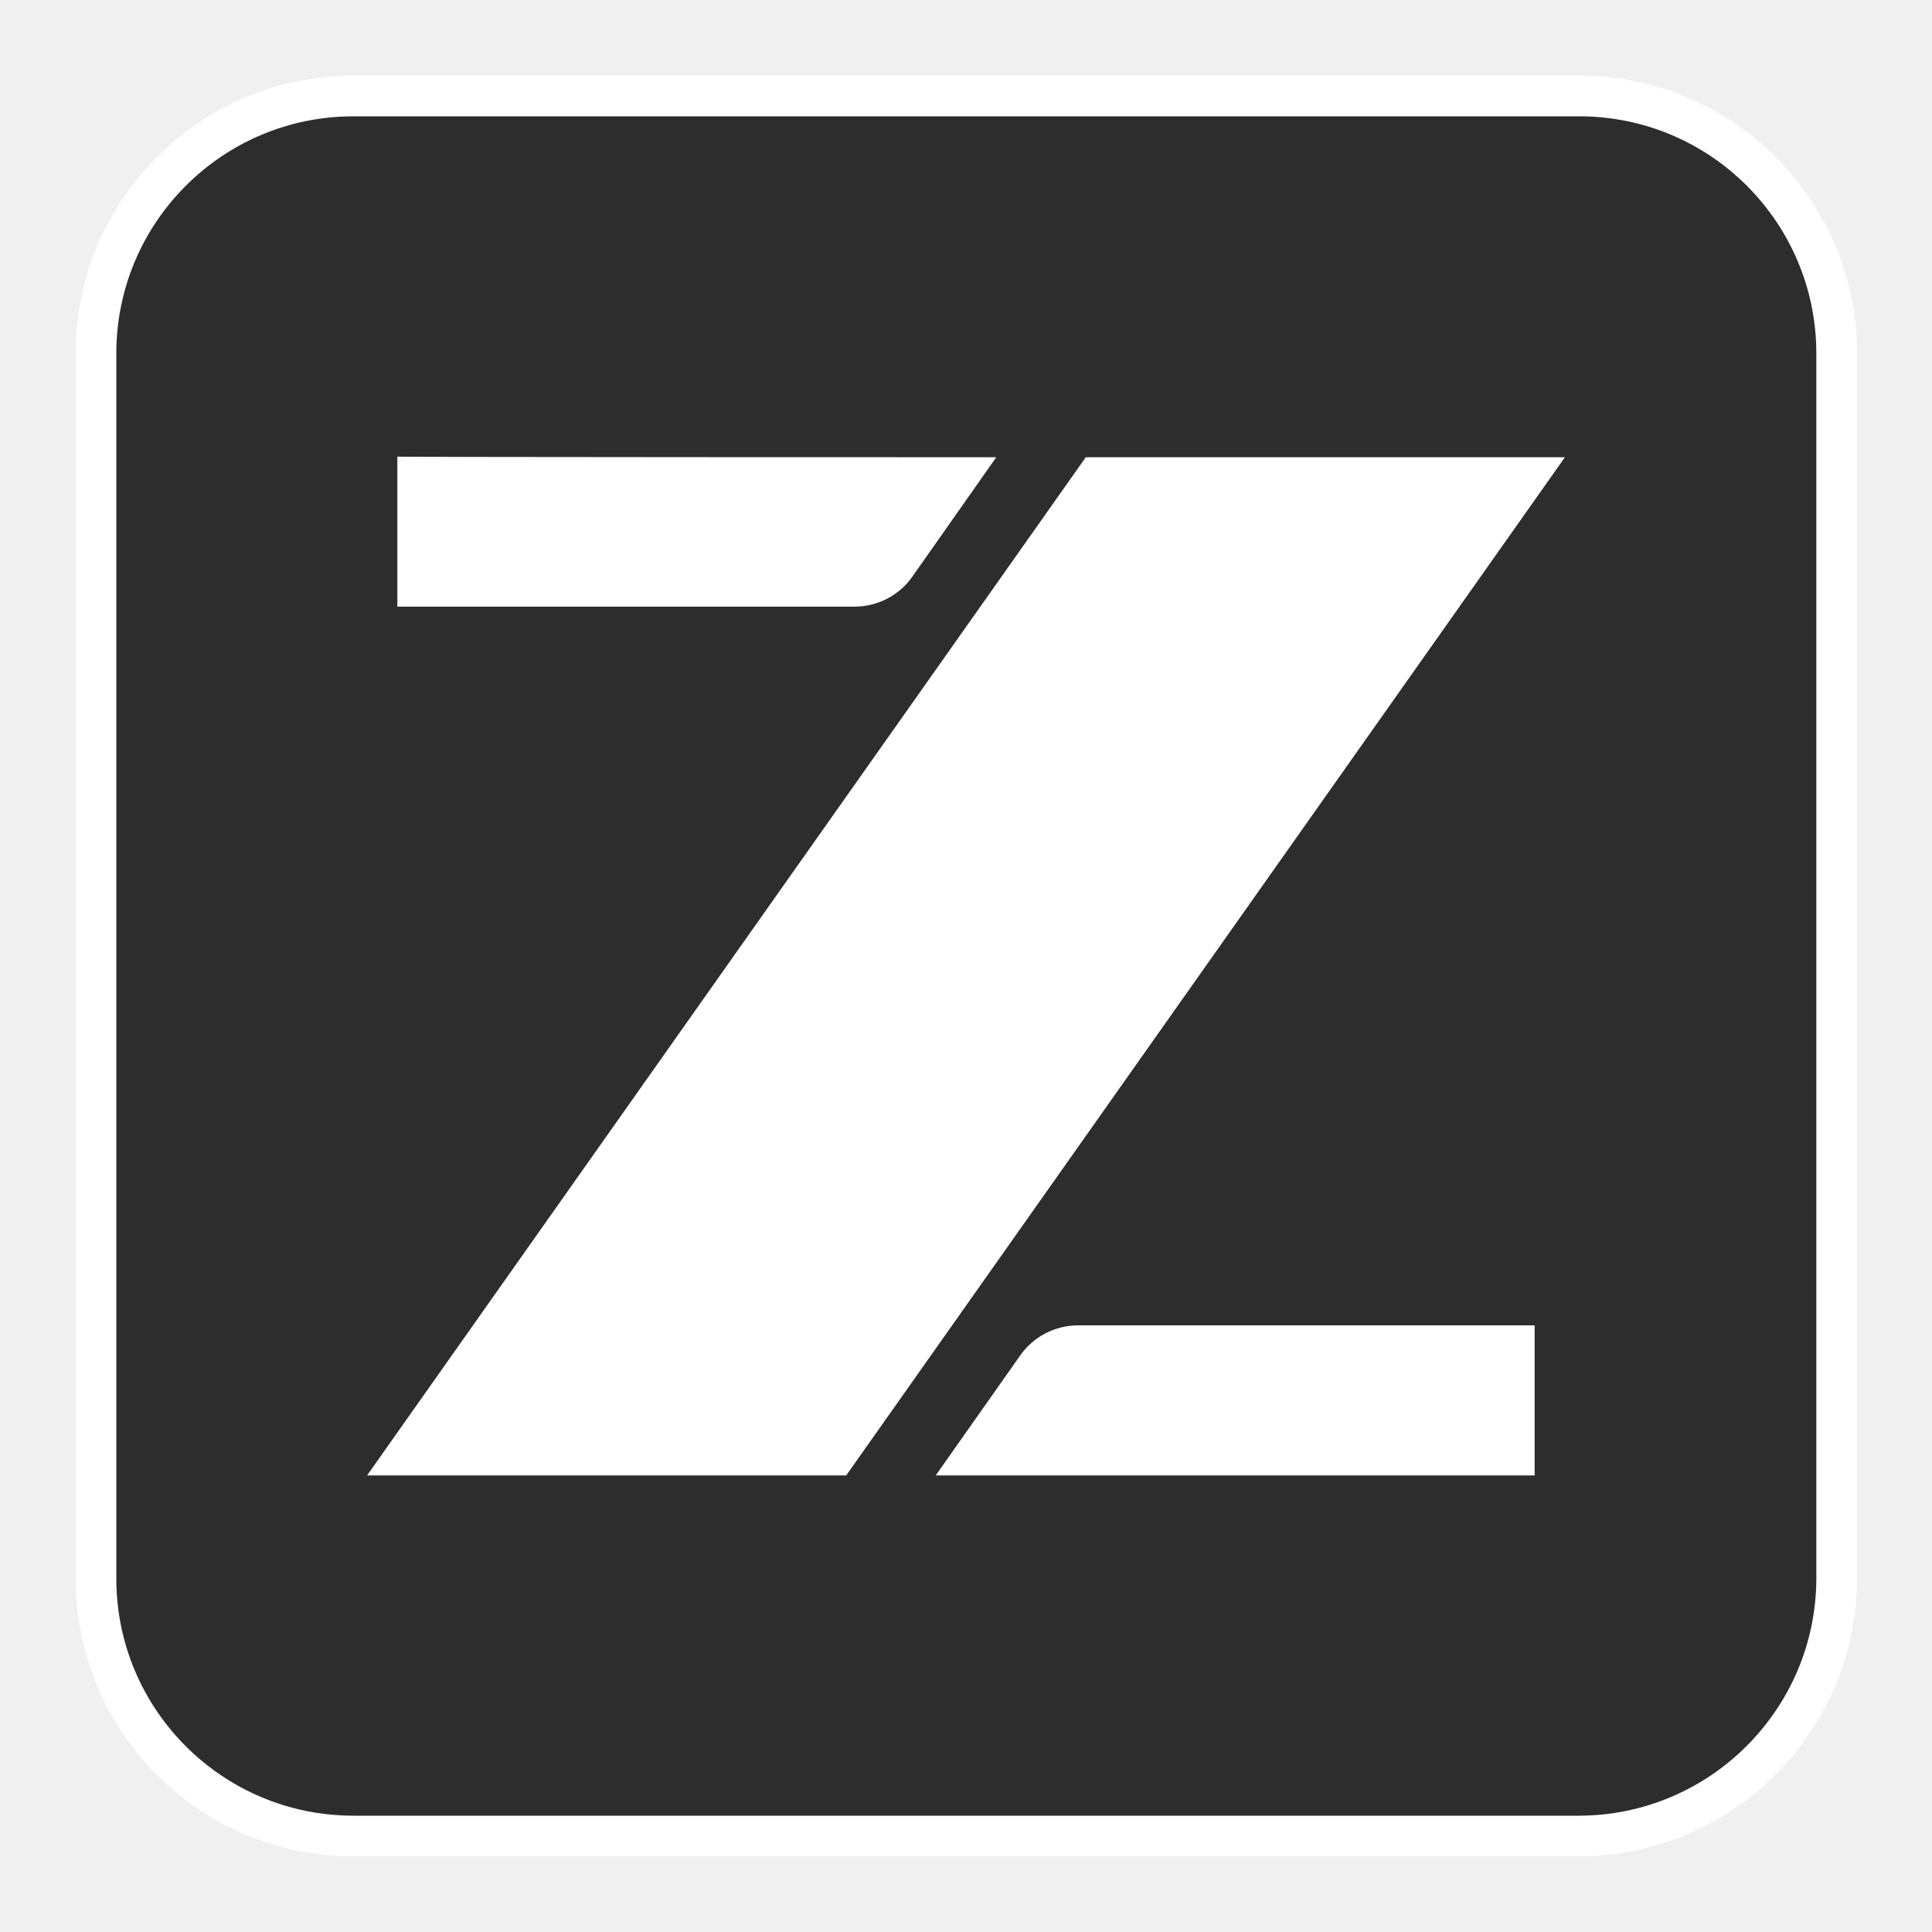
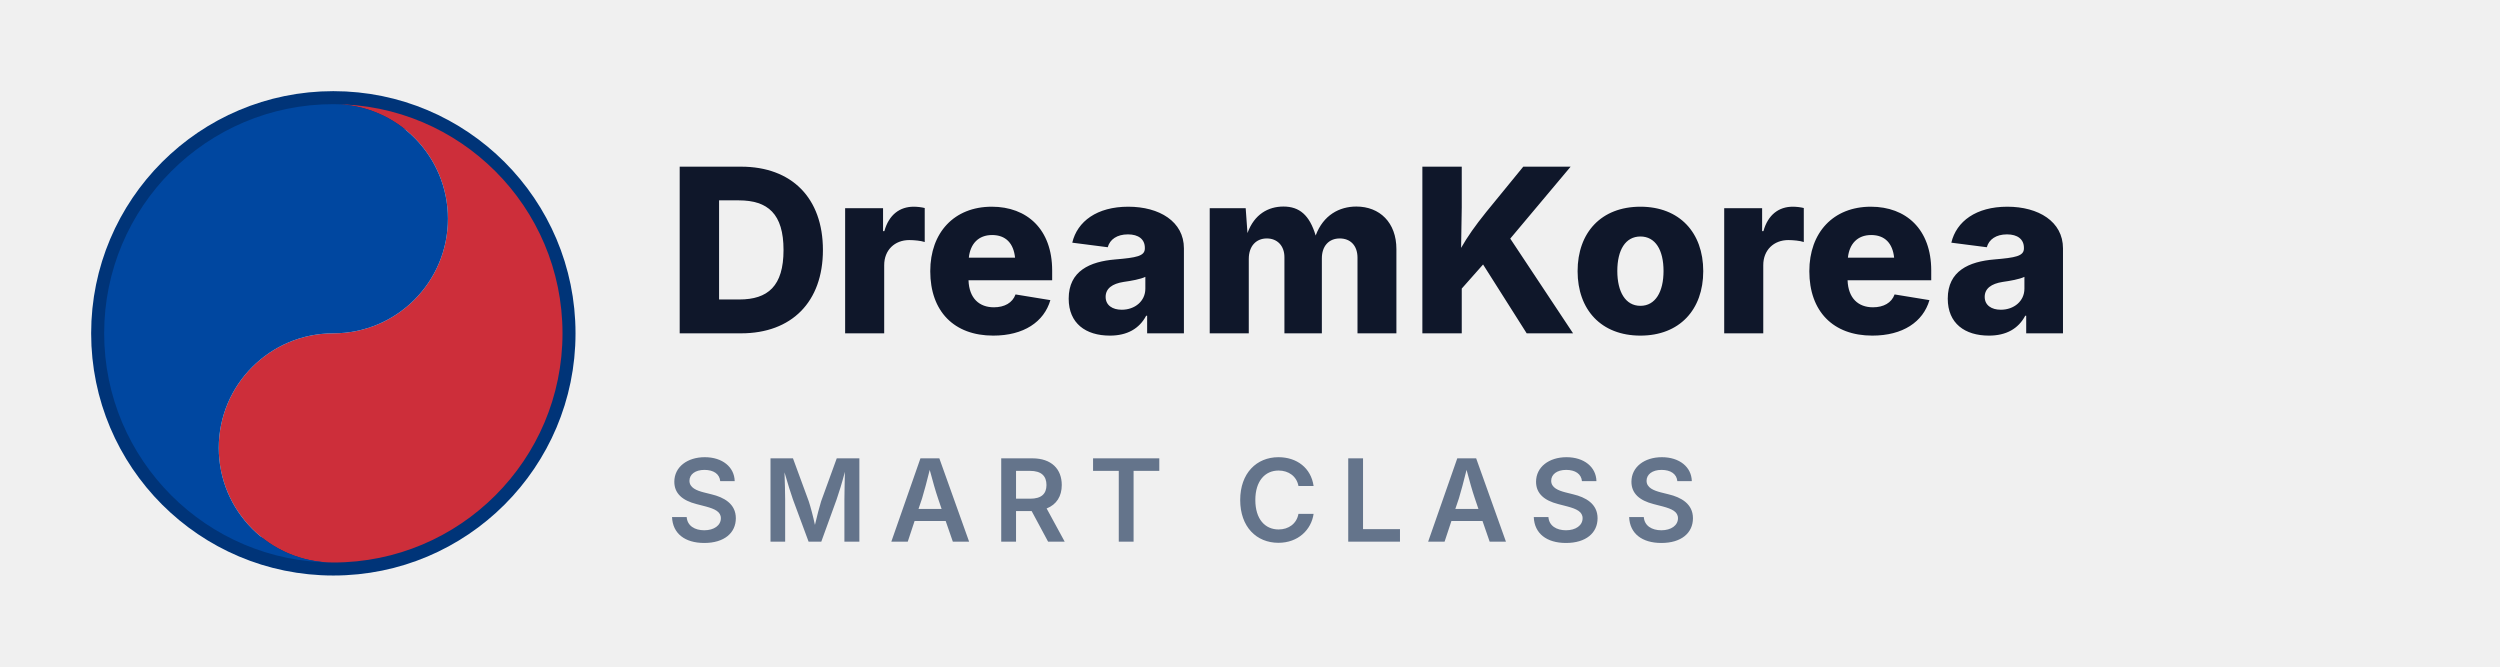
- <svg xmlns="http://www.w3.org/2000/svg" version="1.1" x="0px" y="0px" viewBox="0 0 30 30" style="enable-background:new 0 0 30 30;" xml:space="preserve">
+ <svg xmlns="http://www.w3.org/2000/svg" viewBox="0 0 240 64" width="240" height="64">
  <defs>
-     <style type="text/css">
-     .st194{fill:#2D2D2D;stroke:#FFFFFF;stroke-width:0.632;stroke-miterlimit:10;}
-     .st23{fill:#FFFFFF;}
- 
-     .z-breathe {
-       animation: breathe 2.5s ease-in-out infinite;
-     }
- 
-     @keyframes breathe {
-       0%, 100% { opacity: 0.7; }
-       50% { opacity: 1; }
-     }
-   </style>
+     <linearGradient id="taegeuk" x1="0%" y1="0%" x2="100%" y2="100%">
+       <stop offset="0%" stop-color="#CD2E3A" />
+       <stop offset="100%" stop-color="#0047A0" />
+     </linearGradient>
  </defs>
-   <g>
-     <path class="st194" d="M24.51,28.51H5.49c-2.21,0-4-1.79-4-4V5.49c0-2.21,1.79-4,4-4h19.03c2.21,0,4,1.79,4,4v19.03     C28.51,26.72,26.72,28.51,24.51,28.51z" />
-     <g class="z-breathe">
-       <path class="st23" d="M15.47,7.1l-1.3,1.85c-0.2,0.29-0.54,0.47-0.9,0.47h-7.1V7.09C6.16,7.1,15.47,7.1,15.47,7.1z" />
-       <polygon class="st23" points="24.3,7.1 13.14,22.91 5.7,22.91 16.86,7.1" />
-       <path class="st23" d="M14.53,22.91l1.31-1.86c0.2-0.29,0.54-0.47,0.9-0.47h7.09v2.33H14.53z" />
-     </g>
+   <g transform="translate(8,8)">
+     <circle cx="24" cy="24" r="22" fill="none" stroke="#003478" stroke-width="2.5" />
+     <path d="M24,2 A22,22 0 0,1 24,46 A11,11 0 0,1 24,24 A11,11 0 0,0 24,2 Z" fill="#CD2E3A" />
+     <path d="M24,46 A22,22 0 0,1 24,2 A11,11 0 0,1 24,24 A11,11 0 0,0 24,46 Z" fill="#0047A0" />
  </g>
+   <text x="64" y="32" font-family="'Noto Sans KR','Inter',system-ui,sans-serif" font-size="22" font-weight="800" fill="#0F172A">DreamKorea</text>
+   <text x="64" y="52" font-family="'Noto Sans KR','Inter',system-ui,sans-serif" font-size="11" font-weight="600" fill="#64748B" letter-spacing="2">SMART CLASS</text>
</svg>
